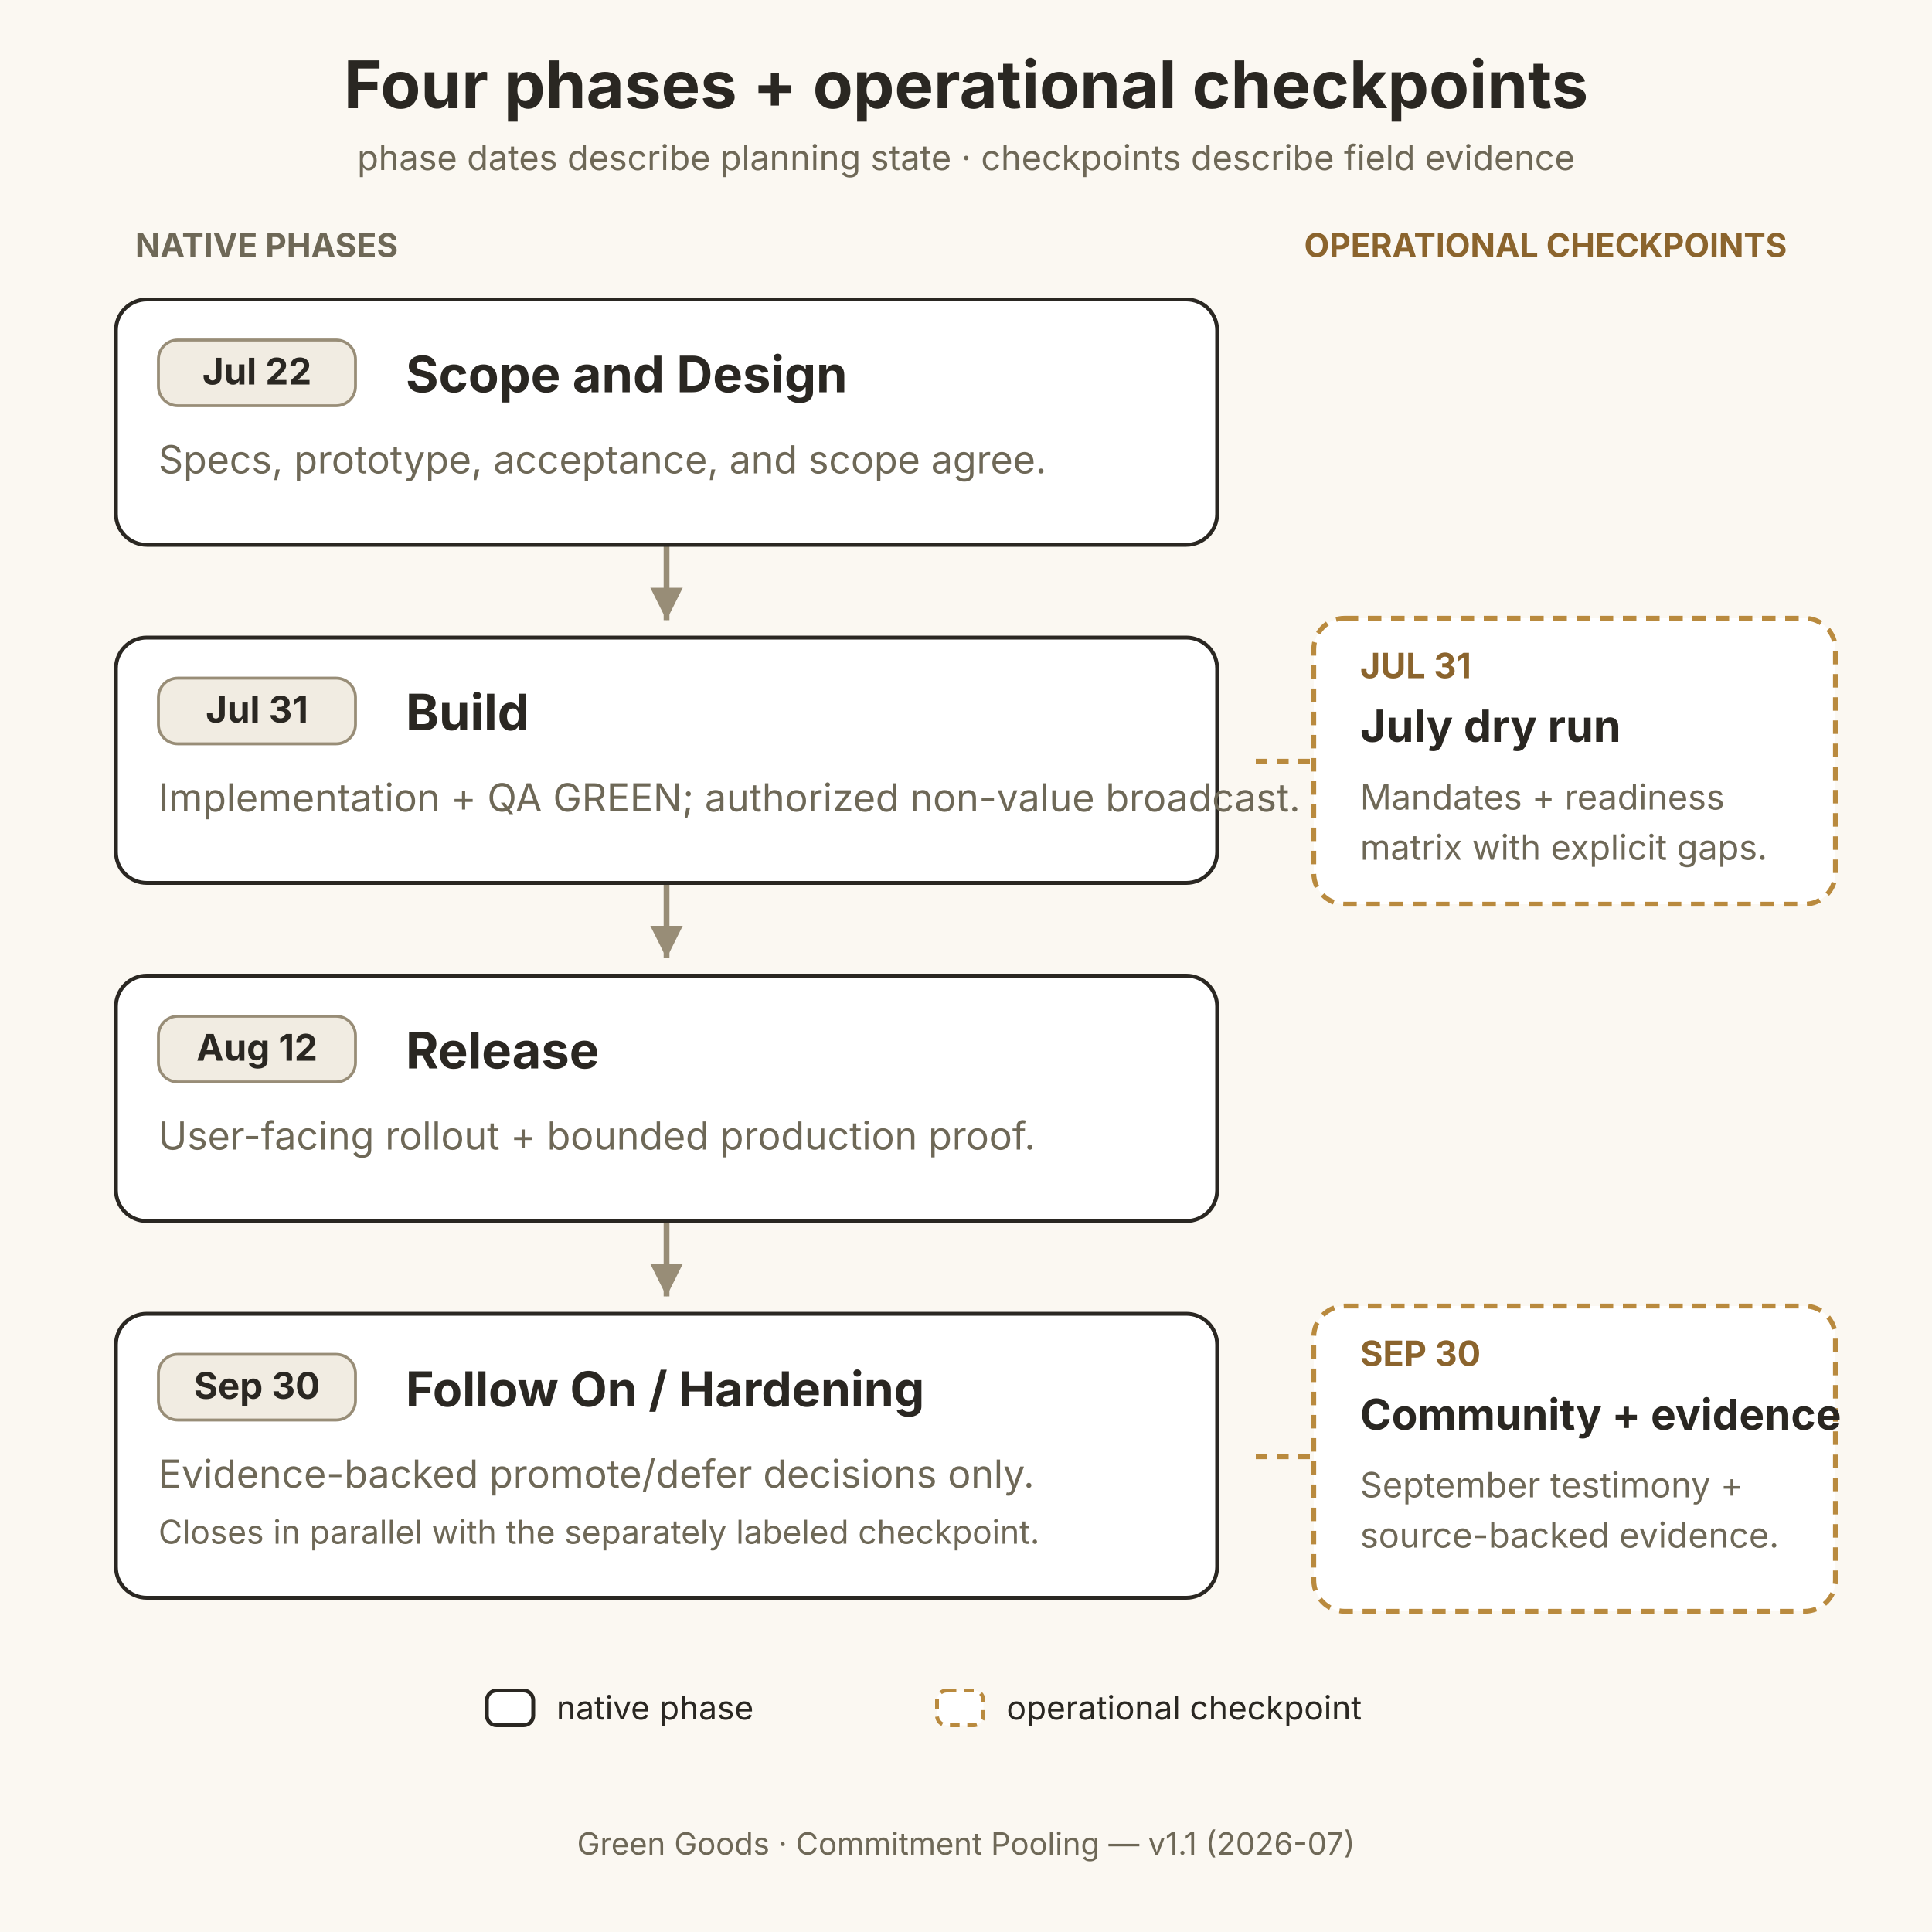
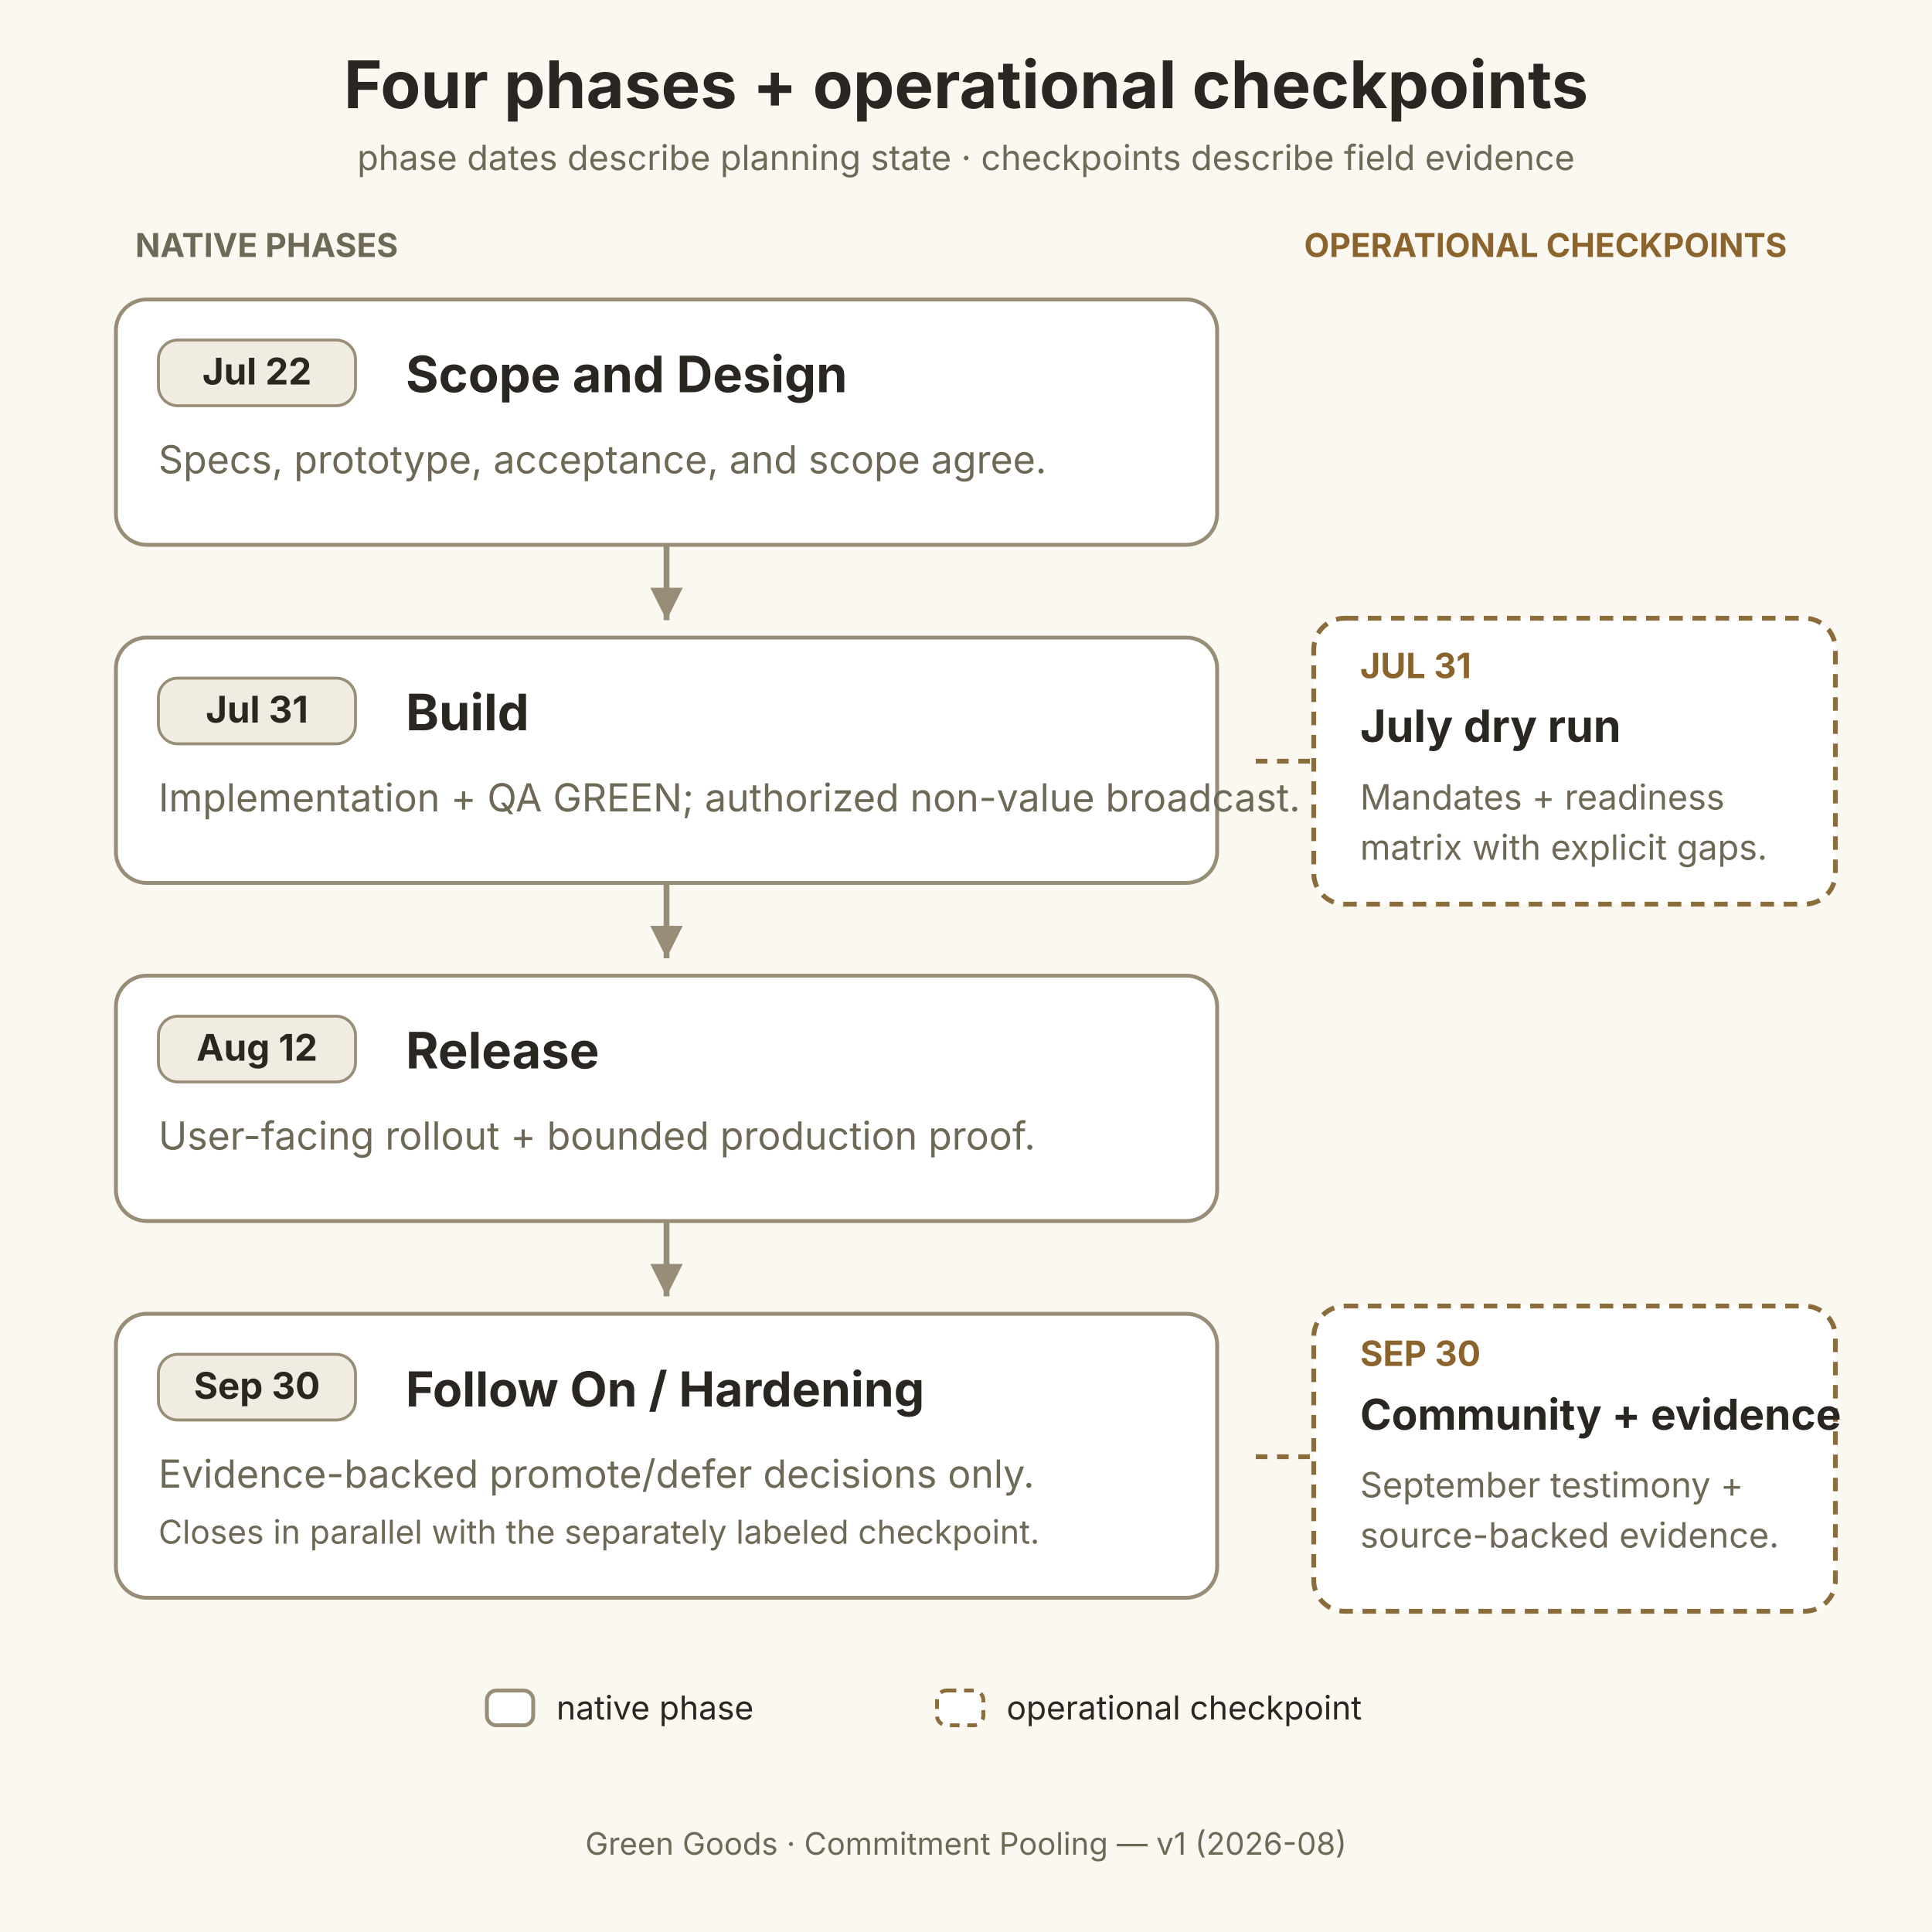
<svg xmlns="http://www.w3.org/2000/svg" width="2000" height="2000" viewBox="0 0 1000 1000" font-family="Inter, 'Helvetica Neue', Arial, sans-serif" role="img" aria-labelledby="timeline-title timeline-desc">
  <defs>
    <marker id="timeline-arrow" viewBox="0 0 10 10" refX="8" refY="5" markerWidth="7" markerHeight="7" orient="auto-start-reverse">
      <path d="M 0 1 L 8 5 L 0 9 Z" fill="#988D77" />
    </marker>
  </defs>
  <rect width="1000" height="1000" fill="#FBF8F2" />
  <text x="500" y="56" text-anchor="middle" font-size="34" font-weight="700" fill="#2A2722">Four phases + operational checkpoints</text>
  <text x="500" y="88" text-anchor="middle" font-size="18" fill="#6E6857">phase dates describe planning state · checkpoints describe field evidence</text>
  <text x="70" y="133" font-size="17" font-weight="700" fill="#6E6857">NATIVE PHASES</text>
  <text x="675" y="133" font-size="17" font-weight="700" fill="#8B642D">OPERATIONAL CHECKPOINTS</text>
  <g fill="none" stroke="#988D77" stroke-width="3" marker-end="url(#timeline-arrow)">
    <path d="M 345 282 L 345 321" />
    <path d="M 345 457 L 345 496" />
    <path d="M 345 632 L 345 671" />
  </g>
  <g>
-     <rect x="60" y="155" width="570" height="127" rx="16" fill="#FFFFFF" stroke="#2A2722" stroke-width="2" />
+     <rect x="60" y="155" width="570" height="127" rx="16" fill="#FFFFFF" stroke="#988D77" stroke-width="2" />
    <rect x="82" y="176" width="102" height="34" rx="10" fill="#F1ECE2" stroke="#988D77" stroke-width="1.5" />
    <text x="133" y="199" text-anchor="middle" font-size="19" font-weight="700" fill="#2A2722">Jul 22</text>
    <text x="210" y="203" font-size="26" font-weight="700" fill="#2A2722">Scope and Design</text>
    <text x="82" y="245" font-size="20" fill="#6E6857">Specs, prototype, acceptance, and scope agree.</text>
-     <rect x="60" y="330" width="570" height="127" rx="16" fill="#FFFFFF" stroke="#2A2722" stroke-width="2" />
+     <rect x="60" y="330" width="570" height="127" rx="16" fill="#FFFFFF" stroke="#988D77" stroke-width="2" />
    <rect x="82" y="351" width="102" height="34" rx="10" fill="#F1ECE2" stroke="#988D77" stroke-width="1.5" />
    <text x="133" y="374" text-anchor="middle" font-size="19" font-weight="700" fill="#2A2722">Jul 31</text>
    <text x="210" y="378" font-size="26" font-weight="700" fill="#2A2722">Build</text>
    <text x="82" y="420" font-size="20" fill="#6E6857">Implementation + QA GREEN; authorized non-value broadcast.</text>
-     <rect x="60" y="505" width="570" height="127" rx="16" fill="#FFFFFF" stroke="#2A2722" stroke-width="2" />
+     <rect x="60" y="505" width="570" height="127" rx="16" fill="#FFFFFF" stroke="#988D77" stroke-width="2" />
    <rect x="82" y="526" width="102" height="34" rx="10" fill="#F1ECE2" stroke="#988D77" stroke-width="1.5" />
    <text x="133" y="549" text-anchor="middle" font-size="19" font-weight="700" fill="#2A2722">Aug 12</text>
    <text x="210" y="553" font-size="26" font-weight="700" fill="#2A2722">Release</text>
    <text x="82" y="595" font-size="20" fill="#6E6857">User-facing rollout + bounded production proof.</text>
-     <rect x="60" y="680" width="570" height="147" rx="16" fill="#FFFFFF" stroke="#2A2722" stroke-width="2" />
+     <rect x="60" y="680" width="570" height="147" rx="16" fill="#FFFFFF" stroke="#988D77" stroke-width="2" />
    <rect x="82" y="701" width="102" height="34" rx="10" fill="#F1ECE2" stroke="#988D77" stroke-width="1.5" />
    <text x="133" y="724" text-anchor="middle" font-size="19" font-weight="700" fill="#2A2722">Sep 30</text>
    <text x="210" y="728" font-size="25" font-weight="700" fill="#2A2722">Follow On / Hardening</text>
    <text x="82" y="770" font-size="20" fill="#6E6857">Evidence-backed promote/defer decisions only.</text>
    <text x="82" y="799" font-size="17" fill="#6E6857">Closes in parallel with the separately labeled checkpoint.</text>
  </g>
  <g>
-     <path d="M 650 394 L 678 394" fill="none" stroke="#B98A3E" stroke-width="2.5" stroke-dasharray="6 5" />
-     <rect x="680" y="320" width="270" height="148" rx="16" fill="#FFFFFF" stroke="#B98A3E" stroke-width="2.5" stroke-dasharray="7 5" />
+     <path d="M 650 394 L 678 394" fill="none" stroke="#8A6D3B" stroke-width="2.5" stroke-dasharray="6 5" />
+     <rect x="680" y="320" width="270" height="148" rx="16" fill="#FFFFFF" stroke="#8A6D3B" stroke-width="2.5" stroke-dasharray="7 5" />
    <text x="704" y="351" font-size="18" font-weight="700" fill="#8B642D">JUL 31</text>
    <text x="704" y="384" font-size="23" font-weight="700" fill="#2A2722">July dry run</text>
    <text x="704" y="419" font-size="18" fill="#6E6857">Mandates + readiness</text>
    <text x="704" y="445" font-size="18" fill="#6E6857">matrix with explicit gaps.</text>
-     <path d="M 650 754 L 678 754" fill="none" stroke="#B98A3E" stroke-width="2.5" stroke-dasharray="6 5" />
-     <rect x="680" y="676" width="270" height="158" rx="16" fill="#FFFFFF" stroke="#B98A3E" stroke-width="2.5" stroke-dasharray="7 5" />
+     <path d="M 650 754 L 678 754" fill="none" stroke="#8A6D3B" stroke-width="2.5" stroke-dasharray="6 5" />
+     <rect x="680" y="676" width="270" height="158" rx="16" fill="#FFFFFF" stroke="#8A6D3B" stroke-width="2.5" stroke-dasharray="7 5" />
    <text x="704" y="707" font-size="18" font-weight="700" fill="#8B642D">SEP 30</text>
    <text x="704" y="740" font-size="22" font-weight="700" fill="#2A2722">Community + evidence</text>
    <text x="704" y="775" font-size="18" fill="#6E6857">September testimony +</text>
    <text x="704" y="801" font-size="18" fill="#6E6857">source-backed evidence.</text>
  </g>
  <g>
-     <rect x="252" y="875" width="24" height="18" rx="5" fill="#FFFFFF" stroke="#2A2722" stroke-width="2" />
+     <rect x="252" y="875" width="24" height="18" rx="5" fill="#FFFFFF" stroke="#988D77" stroke-width="2" />
    <text x="288" y="890" font-size="17" fill="#2A2722">native phase</text>
-     <rect x="485" y="875" width="24" height="18" rx="5" fill="#FFFFFF" stroke="#B98A3E" stroke-width="2" stroke-dasharray="5 4" />
+     <rect x="485" y="875" width="24" height="18" rx="5" fill="#FFFFFF" stroke="#8A6D3B" stroke-width="2" stroke-dasharray="5 4" />
    <text x="521" y="890" font-size="17" fill="#2A2722">operational checkpoint</text>
  </g>
-   <text x="500" y="960" text-anchor="middle" font-size="16" fill="#6E6857">Green Goods · Commitment Pooling — v1.1 (2026-07)</text>
+   <text x="500" y="960" text-anchor="middle" font-size="16" fill="#6E6857">Green Goods · Commitment Pooling — v1 (2026-08)</text>
</svg>
